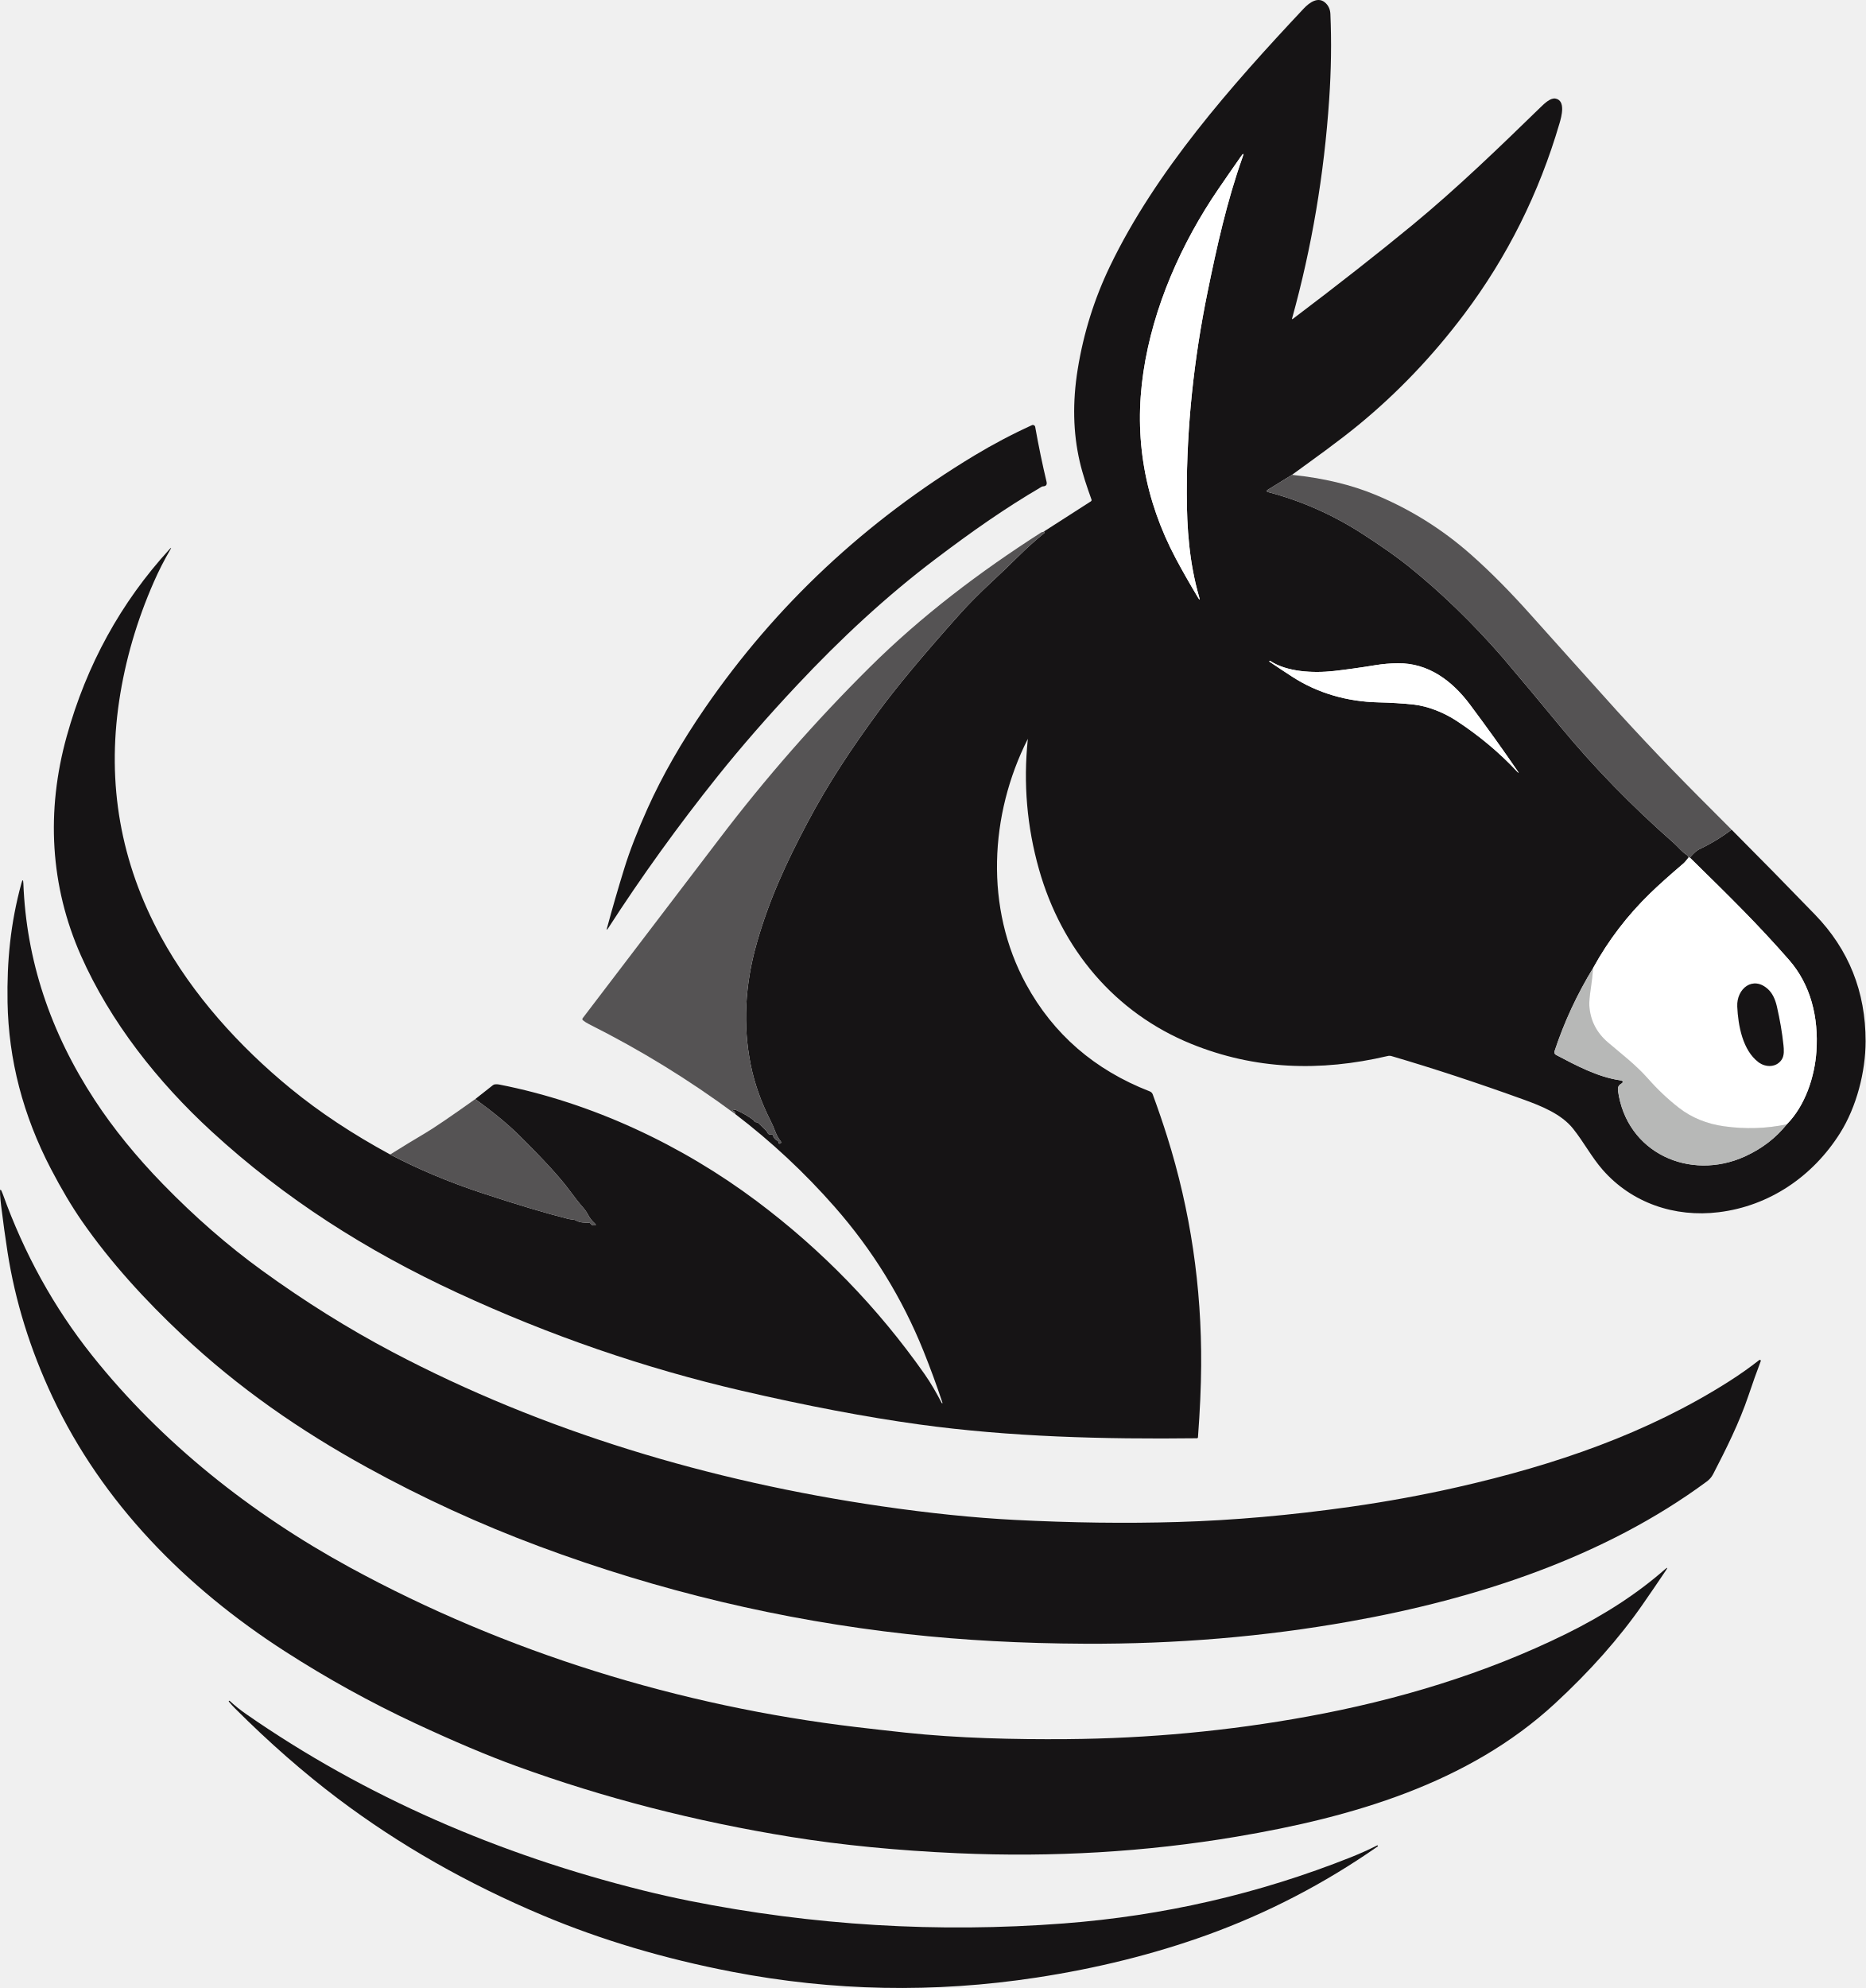
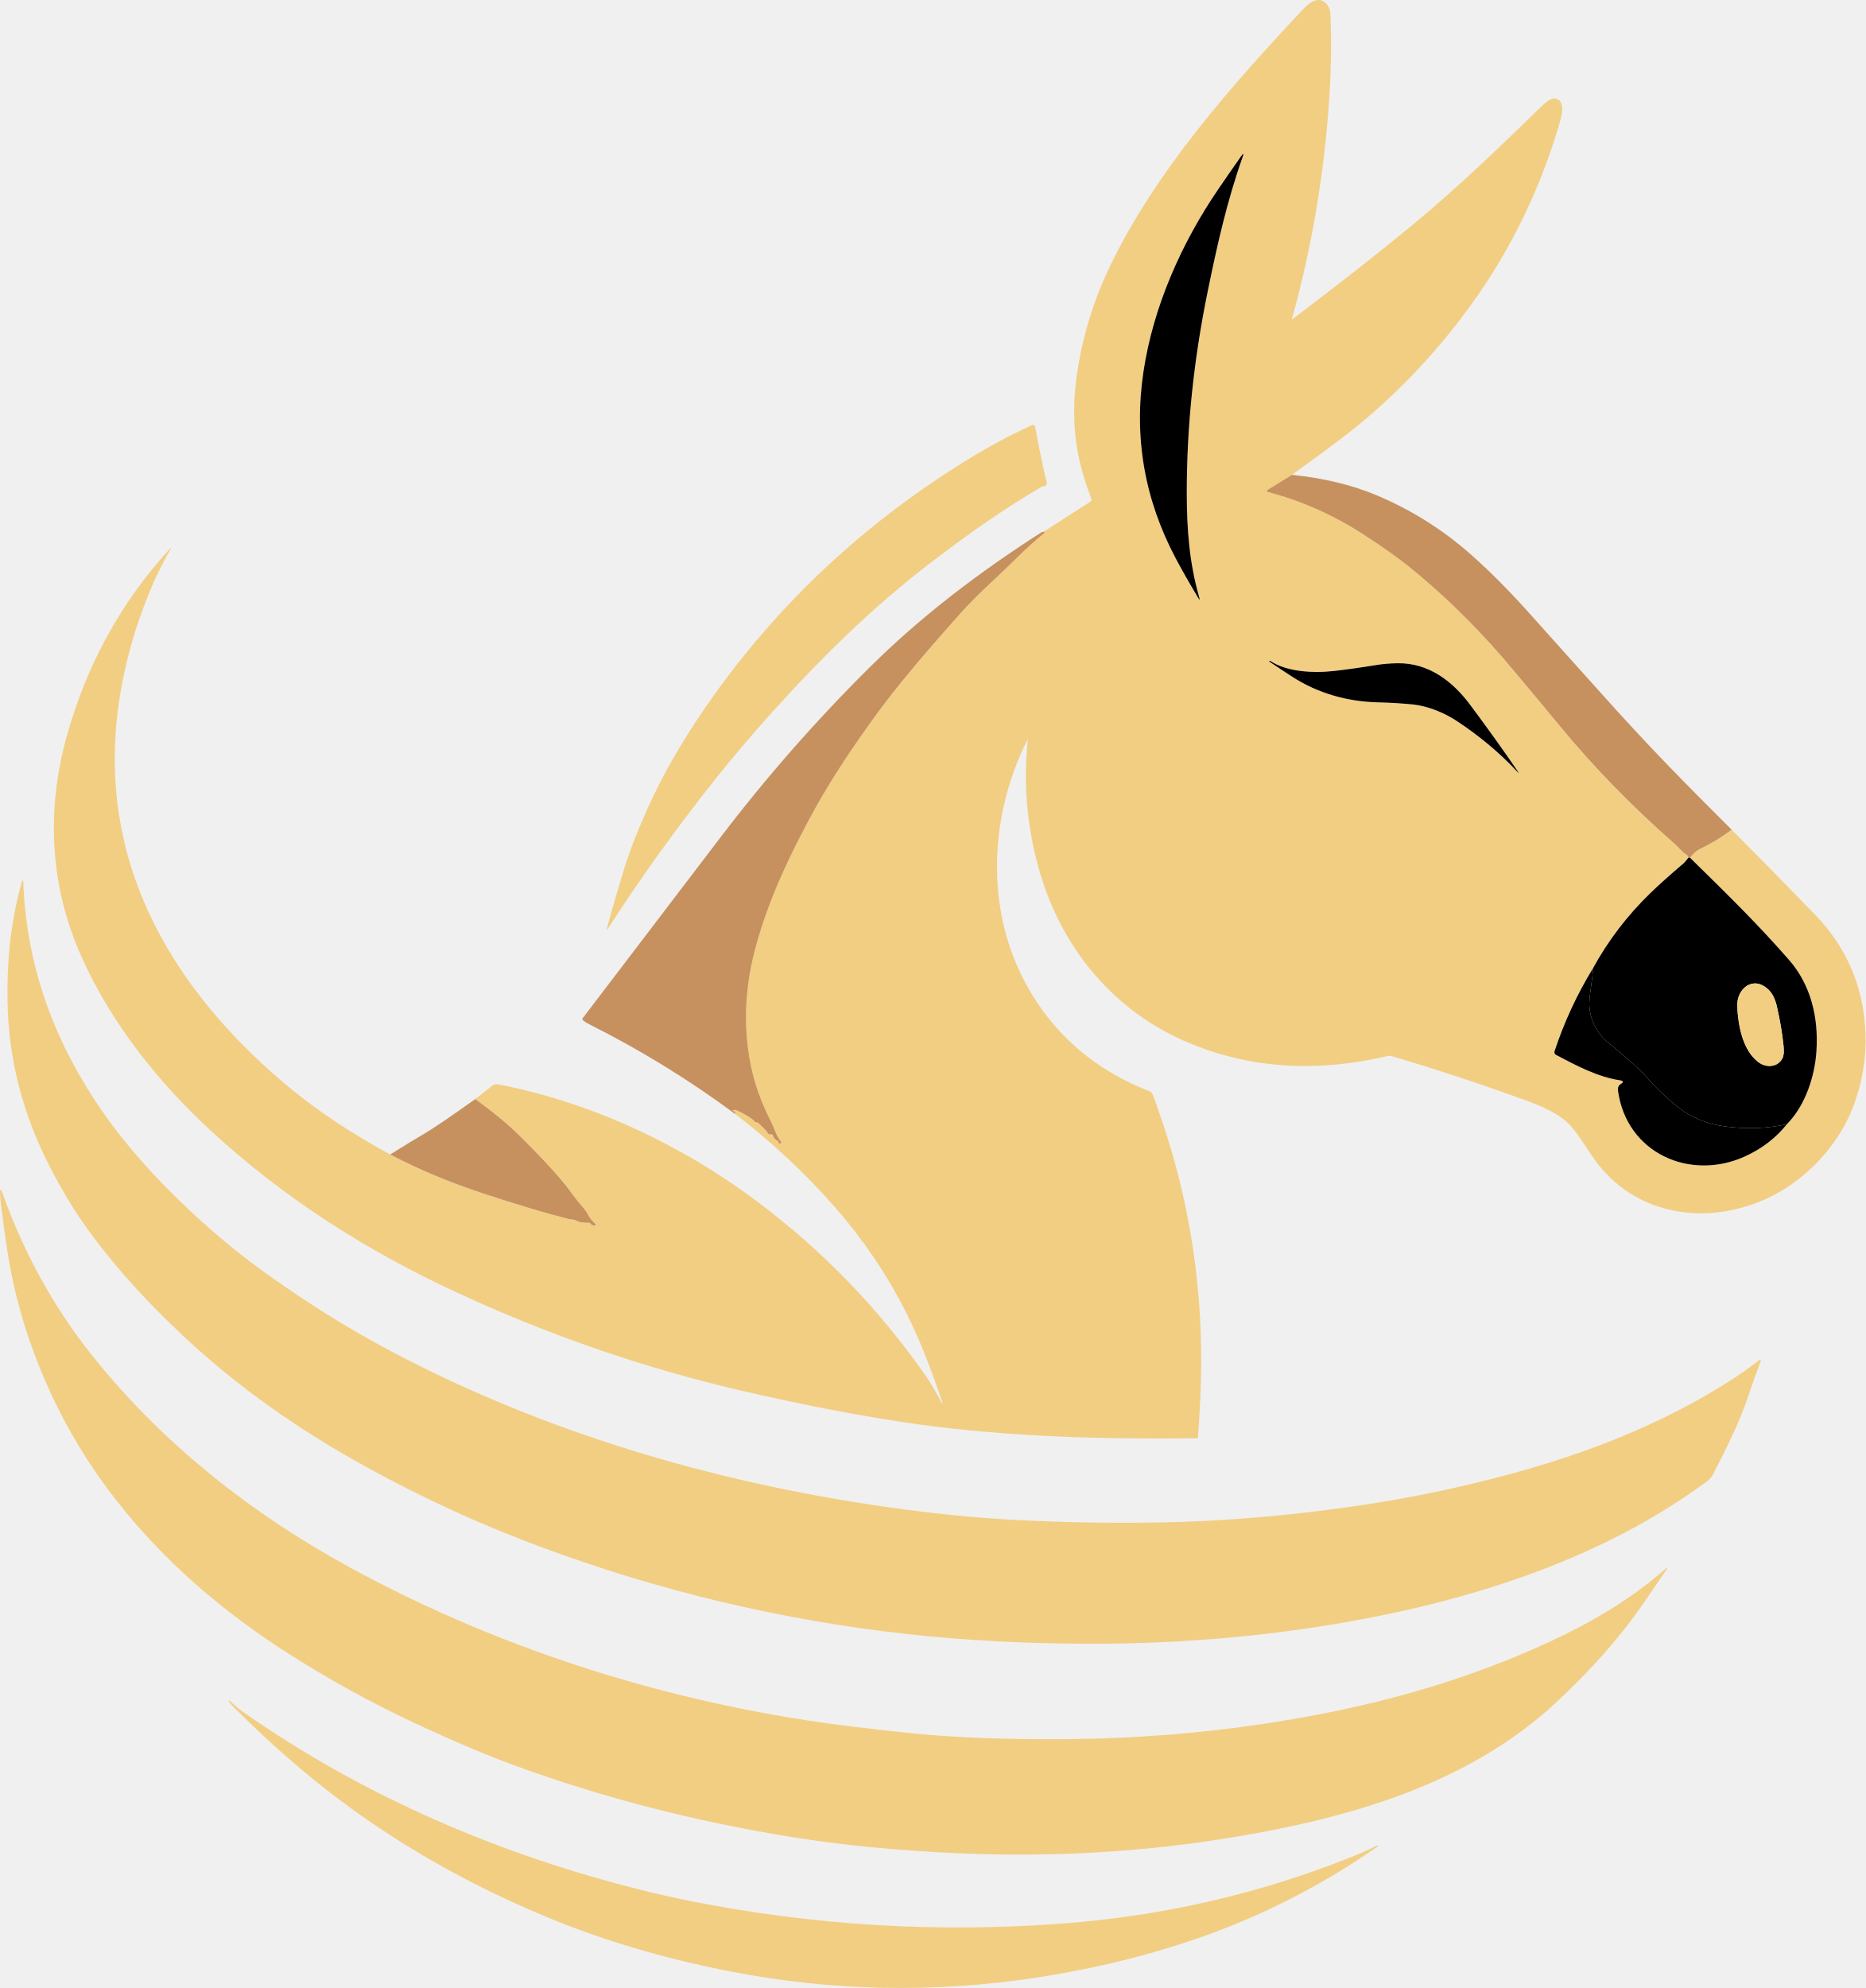
<svg xmlns="http://www.w3.org/2000/svg" version="1.0" id="katman_1" x="0px" y="0px" viewBox="0 0 754.56 803.92" style="enable-background:new 0 0 754.56 803.92;" xml:space="preserve">
  <style type="text/css">
- 	.st0{fill:#161415;}
- 	.st1{fill:#FFFFFF;}
- 	.st2{fill:#555354;}
- 	.st3{fill:#B7B8B7;}
+ 	.st0{fill:#f2ce83;}
+ 	.st1{fill:#000000;}
+ 	.st2{fill:#c6915e;}
+ 	.st3{fill:#000000;}
</style>
  <path class="st0" d="M522.55,192.02l-9.67,5.97c-0.75,0.47-0.7,0.81,0.15,1.04c13.49,3.55,26.29,9.24,38.4,17.09  c7.63,4.94,13.67,9.2,18.12,12.77c13.29,10.67,26.07,23.05,38.33,37.14c7.85,9.27,15.63,18.58,23.34,27.94  c13.49,16.36,28.8,32.05,45.91,47.08c1.69,1.49,3.13,3.42,5.03,4.62c0.42,0.27,0.67,0.65,0.76,1.15c-0.93,1.19-1.54,1.91-1.85,2.18  c-5.74,4.89-10.26,8.95-13.57,12.16c-9.29,9.01-17,19.09-23.13,30.26c-6.53,10.67-11.74,21.91-15.63,33.7  c-0.18,0.56,0.06,1.17,0.58,1.45c8.18,4.31,16.78,8.91,25.81,10.27c1.55,0.24,1.66,0.77,0.32,1.58c-0.93,0.57-1.18,1.59-1.04,2.61  c3.42,25.24,29.09,36.71,51.31,26.63c6.88-3.13,12.54-7.46,16.97-13.01c7.43-7.5,11.3-19.22,11.98-29.54  c0.9-13.67-2.24-26.85-11.13-36.99c-12.49-14.25-23.21-24.8-40.05-41.31c1.47-1.75,2.74-2.87,3.79-3.37  c4.67-2.21,9.03-4.86,13.08-7.94c11.14,11.17,22.38,22.62,33.73,34.35c13.66,14.11,20.48,31.18,20.47,51.2  c-0.01,12.39-3.66,26.58-10.35,37.2c-11.01,17.48-28.54,29.43-49.03,31.95c-17.84,2.21-35.28-3.76-47.01-17.2  c-4.45-5.1-7.6-11.16-11.91-16.56c-4.74-5.95-12.8-9.18-20.05-11.8c-18.59-6.72-36.39-12.58-53.4-17.57c-0.5-0.15-1-0.16-1.51-0.04  c-27.44,6.44-53.76,5.52-79.39-4.86c-31.08-12.6-52.56-38.43-61.67-70.58c-4.89-17.28-6.4-34.83-4.53-52.66  c0.01-0.12-0.01-0.13-0.06-0.02c-15.38,30.47-17.45,68.26-0.64,99.09c11.03,20.21,27.69,34.66,49.99,43.33  c0.61,0.23,1.02,0.66,1.25,1.27c2.17,5.9,4.11,11.58,5.83,17.05c9.39,29.84,13.97,60.71,13.74,92.61  c-0.06,8.66-0.49,18.3-1.29,28.93c-0.03,0.28-0.18,0.42-0.46,0.42c-37.63,0.44-75.55-0.52-112.35-5.59  c-21.44-2.96-45.34-7.5-71.71-13.62c-39.33-9.12-77.7-22.34-115.11-39.66c-36.71-17-69.69-37.99-99.3-65.19  c-21.78-20.01-40.94-44.22-52.87-71.14C20.27,358.29,18.59,328,26.97,297.8c8.04-28.95,21.9-54.17,41.58-75.68  c0.77-0.85,0.87-0.78,0.29,0.21c-2.45,4.19-4.64,8.5-6.58,12.91c-6.91,15.72-11.6,31.79-14.06,48.2  c-5.03,33.63,0.58,65.38,16.84,95.27c12.81,23.54,31.75,44.48,52.61,61.56c11.62,9.51,25.01,18.38,40.16,26.59  c11.37,5.97,23.73,11.16,37.09,15.58c14.24,4.7,25.92,8.2,35.04,10.49c1.08,0.27,2.21,0.12,3.11,0.65c1.49,0.88,3.41,0.85,5.08,0.88  c0.33,0,0.63,0.16,0.81,0.43c0.3,0.43,0.72,0.65,1.25,0.66c0.89,0.02,1.01-0.27,0.34-0.87c-1.11-0.99-2.02-2.16-2.73-3.53  c-0.52-1.01-1.24-2.02-2.15-3.05c-1.45-1.64-3.26-3.94-5.43-6.89c-3.67-5.01-10.44-12.39-20.31-22.16  c-4.45-4.41-10.35-9.27-17.68-14.6l7.11-5.6c0.26-0.21,0.56-0.33,0.89-0.36c0.52-0.06,1.05-0.04,1.58,0.06  c37.58,7.33,73.96,24.47,104.34,47.24c26.28,19.7,48.85,42.95,67.71,69.75c2.7,3.83,4.9,7.75,7.04,11.83  c0.05,0.09,0.13,0.12,0.23,0.07l0,0c0.07-0.03,0.1-0.08,0.07-0.15c-2.35-7.08-4.91-14.04-7.66-20.89  c-8.61-21.41-20.59-40.86-35.93-58.33c-12.19-13.88-25.6-26.4-40.24-37.57c0.13-0.62-0.1-1.01-0.71-1.18  c-0.54-0.15-0.54-0.28,0.01-0.4c0.09-0.02,0.19-0.05,0.28-0.08c0.25-0.08,0.52-0.06,0.8,0.06c2.59,1.12,4.98,2.51,7.16,4.17  c0.17,0.5,0.53,0.75,1.06,0.76c0.31,0.01,0.58,0.12,0.81,0.35l3.1,3.04c0.23,0.23,0.41,0.5,0.54,0.81c0.25,0.61,0.71,0.84,1.39,0.69  c0.43-0.09,0.71,0.08,0.84,0.5c0.29,0.93,0.87,1.61,1.74,2.02c0.29,0.14,0.49,0.43,0.52,0.76c0.03,0.46,0.27,0.6,0.7,0.42  c0.33-0.13,0.44-0.55,0.22-0.82c-0.95-1.19-1.69-2.51-2.24-3.96c-0.59-1.57-1.24-3.07-1.97-4.5c-3.84-7.6-6.51-15.16-8.01-22.69  c-3.15-15.81-2.33-32.15,2.46-49.01c4.92-17.33,11.79-32.3,20.38-48.53c8.62-16.35,18.19-30.55,28.6-44.79  c7.19-9.85,18.21-23.08,33.05-39.69c3.65-4.09,8.06-8.53,13.22-13.32c3.44-3.19,6.92-6.53,10.45-10.02c3.34-3.3,6.87-6.48,10.6-9.53  c0.17-0.14,0.15-0.41-0.04-0.53c-0.14-0.07-0.27-0.05-0.39,0.08l19.23-12.34c0.31-0.19,0.4-0.46,0.28-0.8  c-1.8-5.03-3.56-10.16-4.77-15.42c-2.67-11.59-2.93-23.98-0.8-37.17c2.37-14.67,6.73-28.58,13.07-41.75  C467.4,69.3,497.9,34.77,527.29,3.47c2.34-2.48,6.02-5.17,9.01-2.1c1.12,1.14,1.72,2.58,1.79,4.31c0.48,11.12,0.32,22.62-0.49,34.49  c-2.05,30.43-7.05,59.94-14.99,88.54c-0.11,0.39,0,0.47,0.33,0.22c18.56-14.03,34.64-26.66,48.25-37.87  c18.2-14.99,35.25-31.49,52.13-47.91c1.41-1.37,3.84-3.67,5.82-3.29c4.2,0.8,2.43,7.28,1.63,9.98  c-8.3,28.33-21.16,54.07-38.59,77.24c-12.73,16.91-26.98,31.84-42.75,44.78C540.93,178.82,531.7,185.36,522.55,192.02z   M492.77,76.46c-14.87,21.76-26.38,47.59-30.31,73.99c-3.93,26.41,0.44,51.55,13.11,75.42c2.54,4.77,5.53,10.03,8.97,15.77  c0.68,1.15,0.84,1.08,0.47-0.2c-4.02-14.01-5-27.7-5.01-42.1c-0.02-26.69,2.8-53.83,8.45-81.42c3.76-18.38,7.78-36.5,14.1-54.31  c0.6-1.69,0.38-1.8-0.65-0.33C498.73,67.81,495.68,72.2,492.77,76.46z M571.69,284.91c6.04,0.65,12.55,3.37,17.6,6.7  c9.1,6,17.16,12.75,24.19,20.25c0.91,0.97,0.98,0.9,0.23-0.19c-5.89-8.62-12.29-17.54-19.18-26.76  c-7.13-9.54-16.79-16.87-29.23-16.7c-3.07,0.04-6.04,0.29-8.91,0.76c-6.06,0.99-11.65,1.78-16.78,2.36  c-8.61,0.97-19.19,0.37-25.87-4.07c-0.13-0.09-0.24-0.06-0.32,0.07h-0.01c-0.06,0.1-0.04,0.18,0.05,0.25  c2.91,1.97,5.99,4.01,9.24,6.11c10.31,6.68,22.3,10.04,34.64,10.33C562.56,284.14,567.34,284.44,571.69,284.91z" />
  <path class="st1" d="M462.46,150.45c3.93-26.4,15.44-52.23,30.31-73.99c2.91-4.26,5.96-8.65,9.13-13.18  c1.03-1.47,1.25-1.36,0.65,0.33c-6.32,17.81-10.34,35.93-14.1,54.31c-5.65,27.59-8.47,54.73-8.45,81.42  c0.01,14.4,0.99,28.09,5.01,42.1c0.37,1.28,0.21,1.35-0.47,0.2c-3.44-5.74-6.43-11-8.97-15.77  C462.9,202,458.53,176.86,462.46,150.45z" />
  <path class="st0" d="M417.38,171.93c0.55-0.25,1.2,0.09,1.31,0.69c1.4,7.84,2.93,15.23,4.59,22.17c0.29,1.21-0.19,1.84-1.42,1.89  c-0.21,0.01-0.4,0.06-0.58,0.17c-15.32,9.01-28.11,18.03-42.88,29.19c-20.02,15.12-38.53,32.39-55.86,50.85  c-11.98,12.75-22.74,25.1-32.29,37.03c-15.96,19.96-30.72,40.45-44.29,61.46c-0.54,0.83-0.68,0.77-0.42-0.19  c2.11-7.81,4.43-15.84,6.98-24.07c2.19-7.08,5.32-15.14,9.38-24.17c5.96-13.26,13.74-26.86,23.34-40.79  c28.52-41.39,64.8-75.37,108.83-101.94C401.6,179.68,409.37,175.58,417.38,171.93z" />
  <path class="st2" d="M654.09,287.57c-11.71-13.01-23.41-26.03-35.08-39.08c-7.67-8.58-15.73-16.86-24.1-24.26  c-11.49-10.15-24.29-18.17-38.38-24.05c-9.89-4.13-21.22-6.85-33.98-8.16l-9.67,5.97c-0.75,0.47-0.7,0.81,0.15,1.04  c13.49,3.55,26.29,9.24,38.4,17.09c7.63,4.94,13.67,9.2,18.12,12.77c13.29,10.67,26.07,23.05,38.33,37.14  c7.85,9.27,15.63,18.58,23.34,27.94c13.49,16.36,28.8,32.05,45.91,47.08c1.69,1.49,3.13,3.42,5.03,4.62  c0.42,0.27,0.67,0.65,0.76,1.15l0.57-0.01c1.47-1.75,2.74-2.87,3.79-3.37c4.67-2.21,9.03-4.86,13.08-7.94  C680.89,316.08,670.51,305.53,654.09,287.57z" />
  <path class="st1" d="M589.29,291.61c-5.05-3.33-11.56-6.05-17.6-6.7c-4.35-0.47-9.13-0.77-14.35-0.89  c-12.34-0.29-24.33-3.65-34.64-10.33c-3.25-2.1-6.33-4.14-9.24-6.11c-0.09-0.07-0.11-0.15-0.05-0.25h0.01  c0.08-0.13,0.19-0.16,0.32-0.07c6.68,4.44,17.26,5.04,25.87,4.07c5.13-0.58,10.72-1.37,16.78-2.36c2.87-0.47,5.84-0.72,8.91-0.76  c12.44-0.17,22.1,7.16,29.23,16.7c6.89,9.22,13.29,18.14,19.18,26.76c0.75,1.09,0.68,1.16-0.23,0.19  C606.45,304.36,598.39,297.61,589.29,291.61z" />
  <path class="st2" d="M422.33,215.03c-0.14-0.07-0.27-0.05-0.39,0.08c-0.1,0.01-0.2,0.02-0.29,0.03c-0.18,0.01-0.35,0.07-0.5,0.17  c-24.88,15.92-48.45,33.75-69.44,54.58c-21.87,21.69-42.13,44.81-60.79,69.36l-55.26,72.51c-0.19,0.26-0.15,0.62,0.1,0.82  c0.75,0.6,1.58,1.13,2.49,1.59c20.74,10.39,40.45,22.5,59.12,36.33c0.13-0.62-0.1-1.01-0.71-1.18c-0.54-0.15-0.54-0.28,0.01-0.4  c0.09-0.02,0.19-0.05,0.28-0.08c0.25-0.08,0.52-0.06,0.8,0.06c2.59,1.12,4.98,2.51,7.16,4.17c0.17,0.5,0.53,0.75,1.06,0.76  c0.31,0.01,0.58,0.12,0.81,0.35l3.1,3.04c0.23,0.23,0.41,0.5,0.54,0.81c0.25,0.61,0.71,0.84,1.39,0.69c0.43-0.09,0.71,0.08,0.84,0.5  c0.29,0.93,0.87,1.61,1.74,2.02c0.29,0.14,0.49,0.43,0.52,0.76c0.03,0.46,0.27,0.6,0.7,0.42c0.33-0.13,0.44-0.55,0.22-0.82  c-0.95-1.19-1.69-2.51-2.24-3.96c-0.59-1.57-1.24-3.07-1.97-4.5c-3.84-7.6-6.51-15.16-8.01-22.69c-3.15-15.81-2.33-32.15,2.46-49.01  c4.92-17.33,11.79-32.3,20.38-48.53c8.62-16.35,18.19-30.55,28.6-44.79c7.19-9.85,18.21-23.08,33.05-39.69  c3.65-4.09,8.06-8.53,13.22-13.32c3.44-3.19,6.92-6.53,10.45-10.02c3.34-3.3,6.87-6.48,10.6-9.53  C422.54,215.42,422.52,215.15,422.33,215.03z" />
  <path class="st1" d="M682.92,346.82l0.57-0.01c16.84,16.51,27.56,27.06,40.05,41.31c8.89,10.14,12.03,23.32,11.13,36.99  c-0.68,10.32-4.55,22.04-11.98,29.54c-8.29,1.75-16.76,2.02-25.41,0.8c-6.82-0.96-12.99-3.38-18.34-7.55  c-4.39-3.43-8.5-7.31-12.33-11.66c-4.92-5.57-10.6-9.89-16.18-14.64c-4.71-4.01-7.24-9-7.61-14.96c-0.09-1.39,0.14-3.93,0.69-7.61  c0.37-2.49,0.66-5.02,0.86-7.61c6.13-11.17,13.84-21.25,23.13-30.26c3.31-3.21,7.83-7.27,13.57-12.16  C681.38,348.73,681.99,348.01,682.92,346.82z M702.65,407.05c0.36,7.77,2.21,17.67,8.56,22.48c2.98,2.25,7.36,2.18,9.47-1.14  c1.04-1.65,0.84-3.97,0.65-5.82c-0.51-4.87-1.4-10.06-2.66-15.58c-0.7-3.05-1.86-5.35-3.49-6.88  C709.07,394.36,702.32,399.74,702.65,407.05z" />
  <path class="st0" d="M9.45,357.28c1.19,30.85,10.82,60.06,28.9,87.63c7.51,11.46,16.7,22.78,27.57,33.95  c12.91,13.27,26.27,24.92,40.1,34.94c17.28,12.53,34.82,23.49,52.63,32.89c60.99,32.19,128.85,52.38,197.82,62.41  c19.45,2.83,37.37,4.67,53.76,5.52c23.05,1.19,45.18,1.48,66.37,0.85c22.18-0.66,45.43-2.71,69.74-6.16  c14.73-2.09,29.15-4.74,43.28-7.95c39.31-8.93,76.69-21.69,109.91-42.88c4.25-2.71,8.23-5.53,11.94-8.44  c0.11-0.09,0.23-0.13,0.37-0.12c0.24,0.01,0.4,0.26,0.31,0.49c-1.65,4.35-3.29,8.95-4.92,13.8c-3.72,11.04-9.08,21.76-14.35,31.93  c-0.6,1.15-1.44,2.13-2.53,2.94c-41.5,30.68-93.1,47.49-144.38,56.62c-34.62,6.17-70.33,9.17-107.12,9  c-25.51-0.11-49.46-1.41-71.84-3.89c-50.88-5.63-100.52-17.45-148.91-35.48c-23.98-8.93-47.22-19.59-69.71-31.97  c-27.13-14.94-51.99-32.16-74.65-53.47c-15.02-14.12-28.97-29.34-40.59-46.06c-4.11-5.93-8.29-12.96-12.54-21.11  c-11.3-21.68-17.15-44.16-17.56-67.45c-0.29-16.55,1.19-31.94,5.61-48.08C9.12,355.52,9.38,355.55,9.45,357.28z" />
  <path class="st3" d="M644.37,391.42c-0.2,2.59-0.49,5.12-0.86,7.61c-0.55,3.68-0.78,6.22-0.69,7.61c0.37,5.96,2.9,10.95,7.61,14.96  c5.58,4.75,11.26,9.07,16.18,14.64c3.83,4.35,7.94,8.23,12.33,11.66c5.35,4.17,11.52,6.59,18.34,7.55  c8.65,1.22,17.12,0.95,25.41-0.8c-4.43,5.55-10.09,9.88-16.97,13.01c-22.22,10.08-47.89-1.39-51.31-26.63  c-0.14-1.02,0.11-2.04,1.04-2.61c1.34-0.81,1.23-1.34-0.32-1.58c-9.03-1.36-17.63-5.96-25.81-10.27c-0.52-0.28-0.76-0.89-0.58-1.45  C632.63,413.33,637.84,402.09,644.37,391.42z" />
  <path class="st0" d="M711.21,429.53c-6.35-4.81-8.2-14.71-8.56-22.48c-0.33-7.31,6.42-12.69,12.53-6.94  c1.63,1.53,2.79,3.83,3.49,6.88c1.26,5.52,2.15,10.71,2.66,15.58c0.19,1.85,0.39,4.17-0.65,5.82  C718.57,431.71,714.19,431.78,711.21,429.53z" />
  <path class="st2" d="M192.23,444.45c7.33,5.33,13.23,10.19,17.68,14.6c9.87,9.77,16.64,17.15,20.31,22.16  c2.17,2.95,3.98,5.25,5.43,6.89c0.91,1.03,1.63,2.04,2.15,3.05c0.71,1.37,1.62,2.54,2.73,3.53c0.67,0.6,0.55,0.89-0.34,0.87  c-0.53-0.01-0.95-0.23-1.25-0.66c-0.18-0.27-0.48-0.43-0.81-0.43c-1.67-0.03-3.59,0-5.08-0.88c-0.9-0.53-2.03-0.38-3.11-0.65  c-9.12-2.29-20.8-5.79-35.04-10.49c-13.36-4.42-25.72-9.61-37.09-15.58c4.92-3.09,9.66-5.97,14.21-8.66  C175.59,456.09,182.33,451.5,192.23,444.45z" />
  <path class="st0" d="M0.44,487.44c-0.18-1.42-0.31-2.85-0.4-4.29c-0.17-2.67,0.2-2.75,1.11-0.23c8.62,23.95,20.59,45.76,36.17,65.3  c28.13,35.26,64.22,63.83,104.15,85.61c63.22,34.48,133.69,56.1,204.76,64.56c6.65,0.79,13.27,1.54,19.88,2.25  c21.31,2.28,44.02,2.81,65.41,2.64c33.02-0.27,65.45-3.32,97.3-9.13c36.1-6.59,71.66-17.2,104.67-33.47  c15.54-7.67,28.81-16.32,39.8-25.97c1.19-1.04,1.34-0.91,0.46,0.4c-3.1,4.61-6.22,9.19-9.37,13.72  c-9.42,13.57-21.26,26.94-35.52,40.1c-35.05,32.35-82.09,45.95-128.81,53.81c-36.63,6.17-74.21,8.39-112.74,6.68  c-24.42-1.09-46.84-3.28-67.25-6.57c-38.86-6.27-75.91-15.82-111.14-28.64c-11.71-4.26-25.38-10.04-41-17.33  c-18.16-8.48-35.71-18.18-52.65-29.09c-40.24-25.9-73.87-60-94.05-102.92c-9.03-19.21-15.09-38.75-18.18-58.6  C2.13,500.39,1.26,494.11,0.44,487.44z" />
  <path class="st0" d="M219.57,774.57c-30.53-12.83-58.16-28.58-82.89-47.24c-13.92-10.51-27.75-22.62-41.5-36.35  c-0.95-0.95-1.82-1.89-2.6-2.84c-0.1-0.11-0.09-0.22,0.02-0.32h0.01c0.1-0.09,0.2-0.09,0.3,0c2.09,1.92,4.26,3.67,6.53,5.25  c48.31,33.61,102.79,57.01,160.59,71.38c6.24,1.55,12.47,2.95,18.68,4.2c50.05,10,100.57,13.05,151.55,9.16  c40.33-3.08,79.03-12,116.1-26.76c3.65-1.45,7.19-3.05,10.63-4.78c0.13-0.06,0.23-0.03,0.3,0.09v0.01c0.07,0.12,0.05,0.22-0.06,0.3  c-21.59,15.06-44.61,27-69.06,35.83c-21.43,7.73-44.45,13.47-69.05,17.22c-41.22,6.29-82.21,5.5-122.98-2.35  C268.63,792.07,243.11,784.47,219.57,774.57z" />
</svg>
